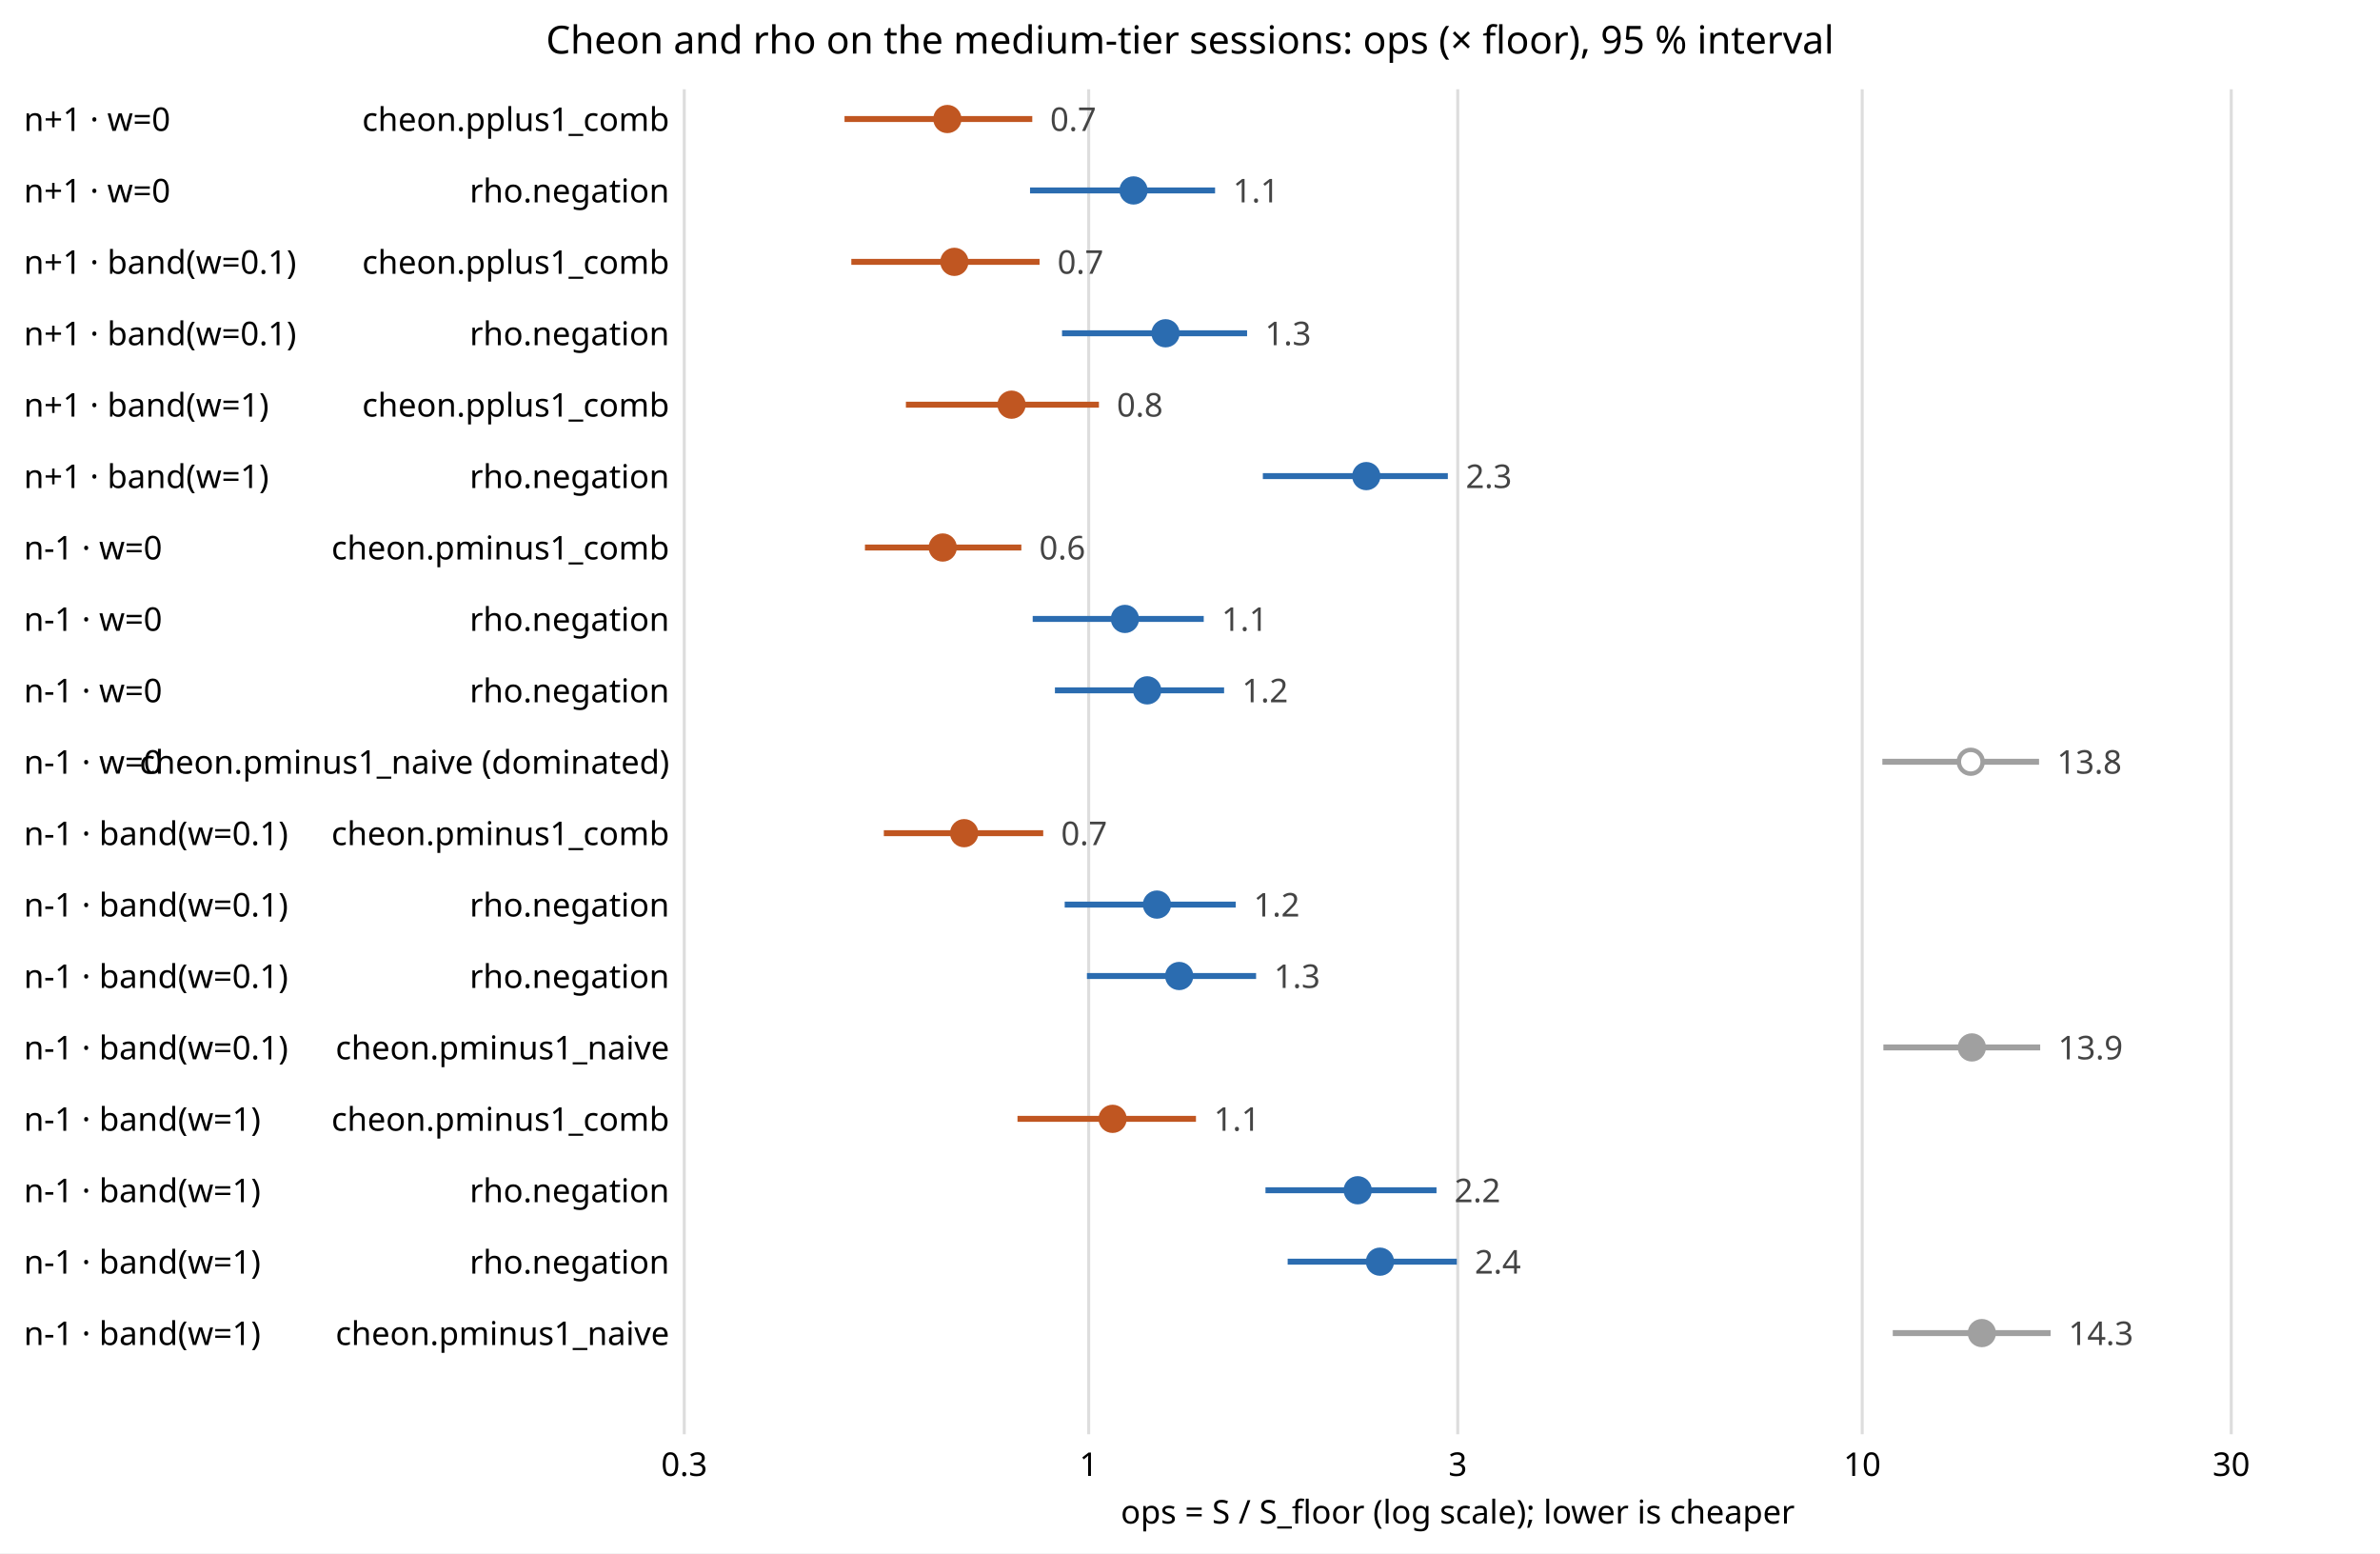
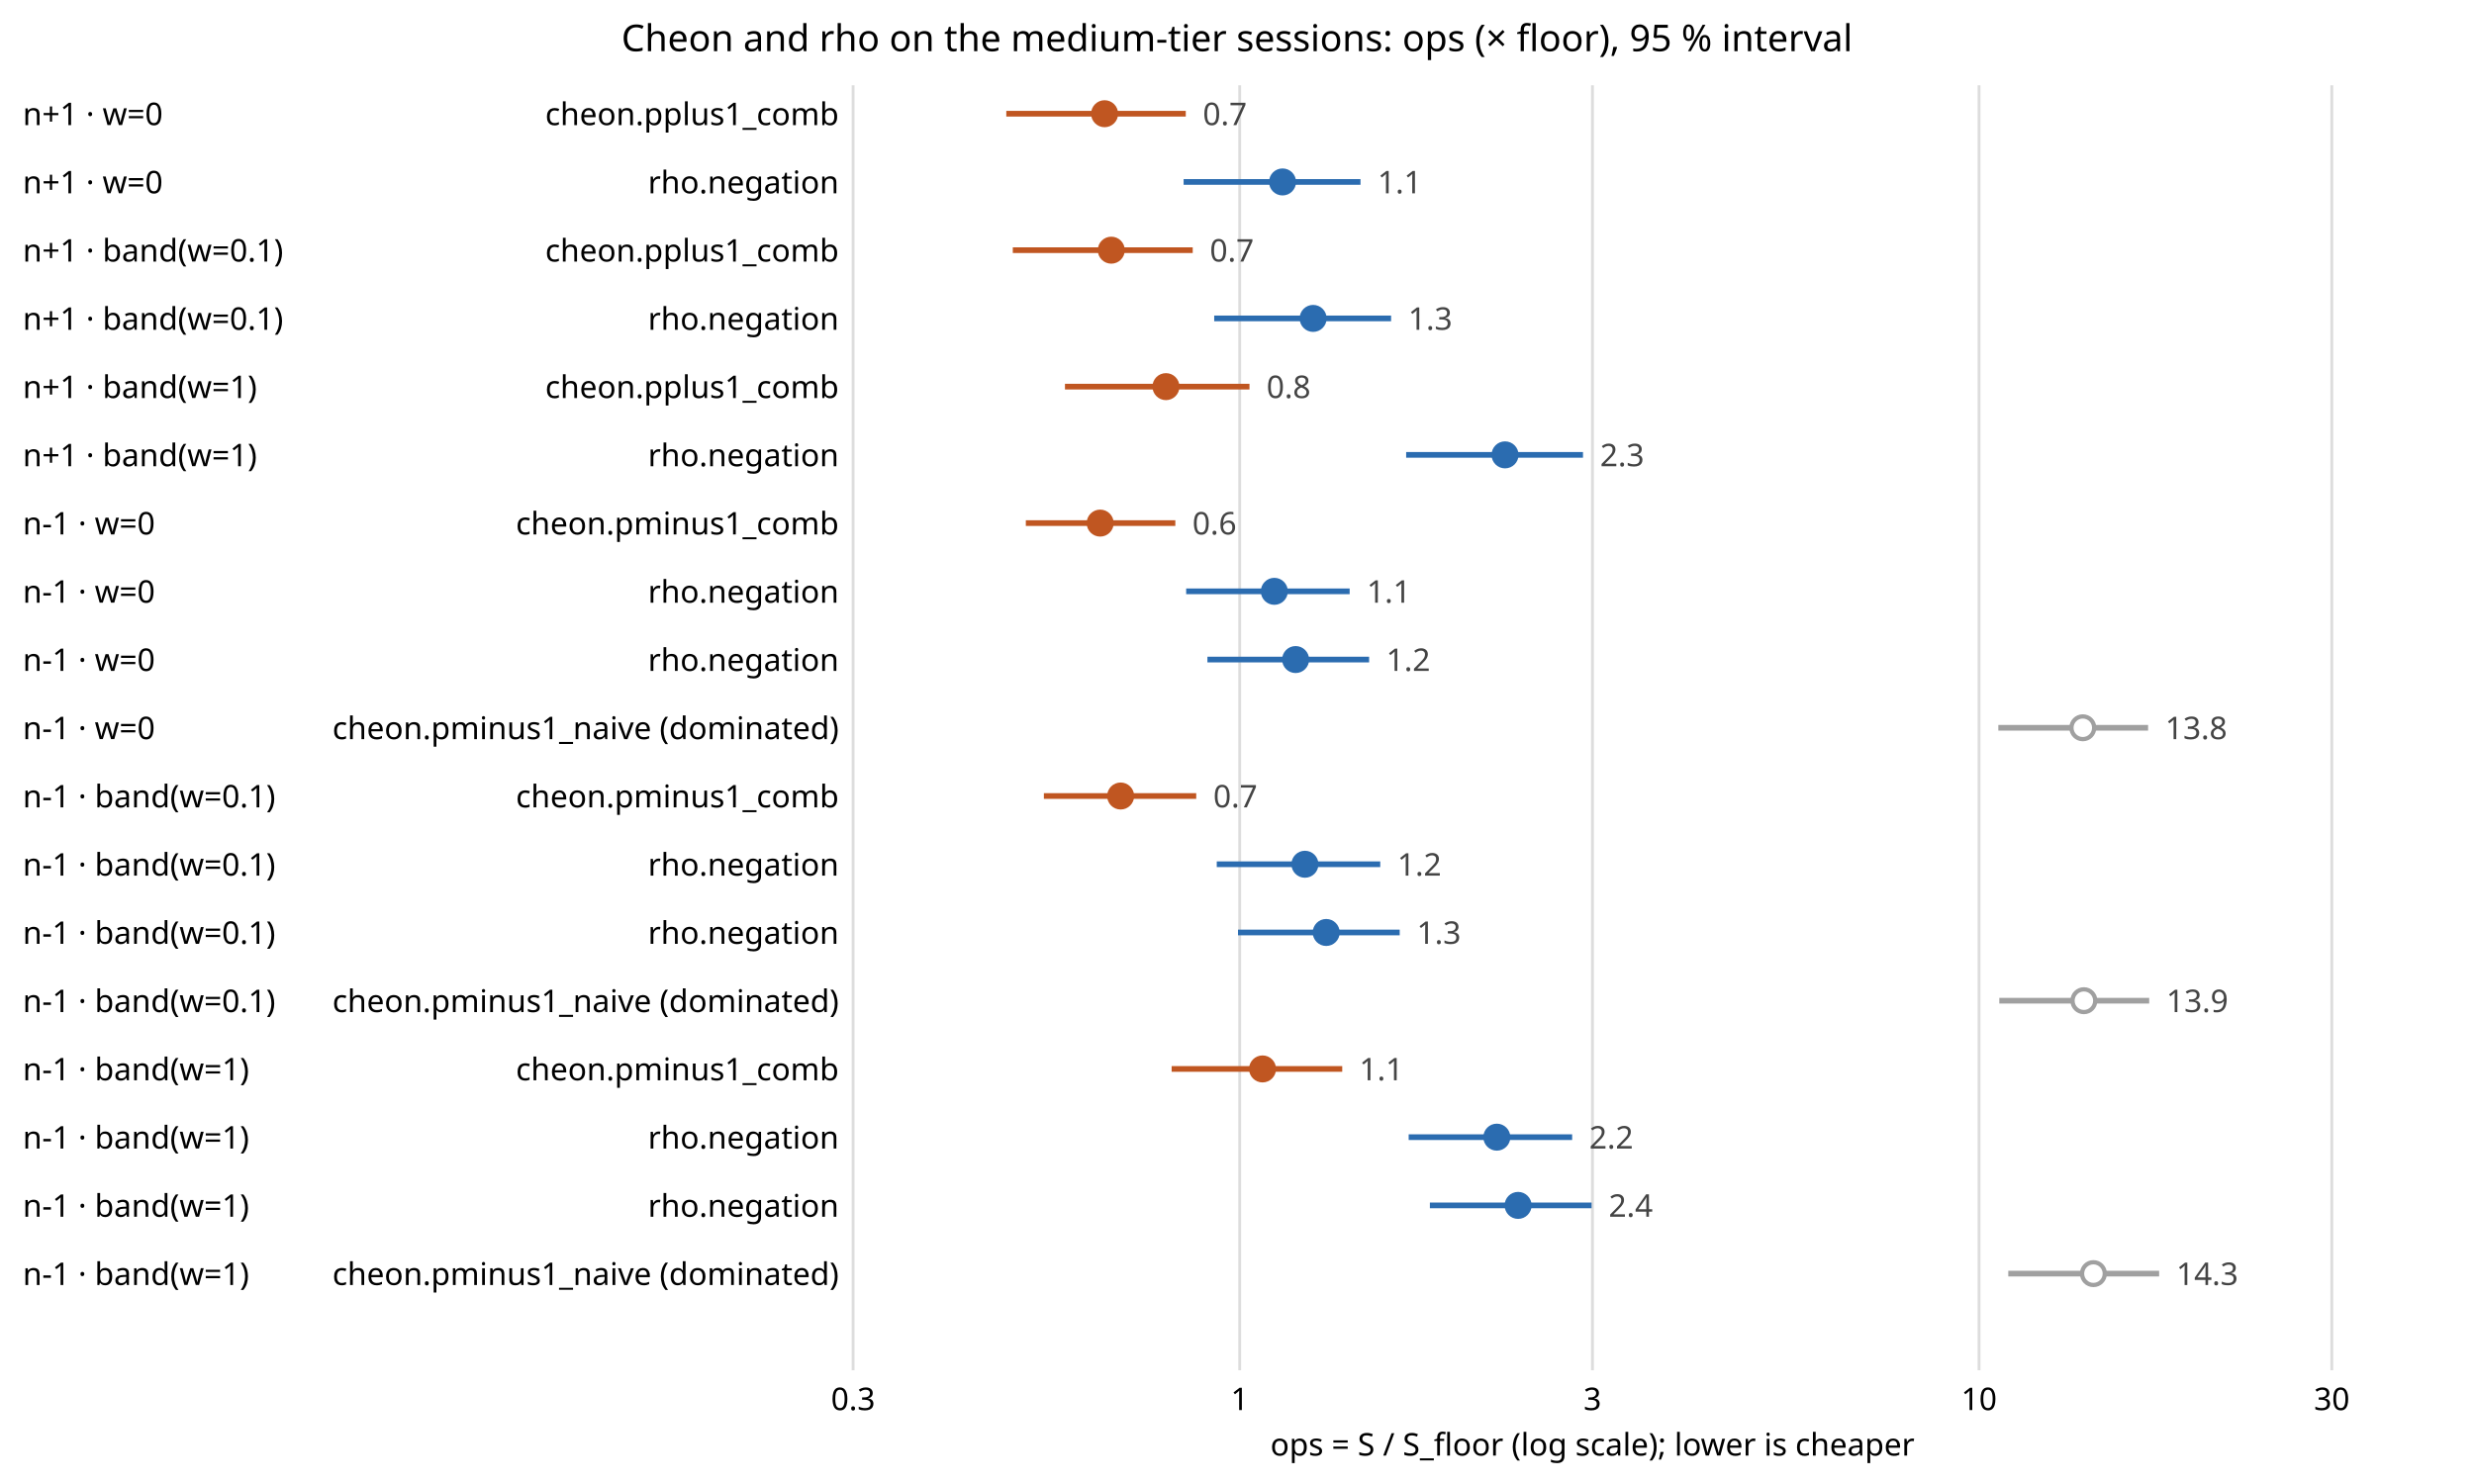
- <svg xmlns="http://www.w3.org/2000/svg" viewBox="0 0 800 522" font-family="sans-serif" font-size="11">
-   <rect width="800" height="522" fill="white" />
-   <text x="400" y="18" text-anchor="middle" font-size="13">Cheon and rho on the medium-tier sessions: ops (× floor), 95 % interval</text>
-   <line x1="230" y1="30" x2="230" y2="482" stroke="#ddd" />
-   <text x="230" y="496" text-anchor="middle">0.3</text>
-   <line x1="365.948" y1="30" x2="365.948" y2="482" stroke="#ddd" />
-   <text x="365.948" y="496" text-anchor="middle">1</text>
-   <line x1="490" y1="30" x2="490" y2="482" stroke="#ddd" />
-   <text x="490" y="496" text-anchor="middle">3</text>
-   <line x1="625.948" y1="30" x2="625.948" y2="482" stroke="#ddd" />
-   <text x="625.948" y="496" text-anchor="middle">10</text>
-   <line x1="750" y1="30" x2="750" y2="482" stroke="#ddd" />
-   <text x="750" y="496" text-anchor="middle">30</text>
-   <text x="490" y="512" text-anchor="middle">ops = S / S_floor (log scale); lower is cheaper</text>
+ <svg xmlns="http://www.w3.org/2000/svg" viewBox="0 0 870 522" font-family="sans-serif" font-size="11">
+   <rect width="870" height="522" fill="white" />
+   <text x="435" y="18" text-anchor="middle" font-size="13">Cheon and rho on the medium-tier sessions: ops (× floor), 95 % interval</text>
+   <line x1="300" y1="30" x2="300" y2="482" stroke="#ddd" />
+   <text x="300" y="496" text-anchor="middle">0.3</text>
+   <line x1="435.948" y1="30" x2="435.948" y2="482" stroke="#ddd" />
+   <text x="435.948" y="496" text-anchor="middle">1</text>
+   <line x1="560" y1="30" x2="560" y2="482" stroke="#ddd" />
+   <text x="560" y="496" text-anchor="middle">3</text>
+   <line x1="695.948" y1="30" x2="695.948" y2="482" stroke="#ddd" />
+   <text x="695.948" y="496" text-anchor="middle">10</text>
+   <line x1="820" y1="30" x2="820" y2="482" stroke="#ddd" />
+   <text x="820" y="496" text-anchor="middle">30</text>
+   <text x="560" y="512" text-anchor="middle">ops = S / S_floor (log scale); lower is cheaper</text>
  <text x="8" y="44">n+1 · w=0</text>
-   <text x="225" y="44" text-anchor="end">cheon.pplus1_comb</text>
-   <line x1="283.874" y1="40" x2="346.985" y2="40" stroke="#c05621" stroke-width="2" />
-   <circle cx="318.441" cy="40" r="4" fill="#c05621" stroke="#c05621" stroke-width="1.5" />
-   <text x="352.985" y="44" fill="#444">0.7</text>
+   <text x="295" y="44" text-anchor="end">cheon.pplus1_comb</text>
+   <line x1="353.874" y1="40" x2="416.985" y2="40" stroke="#c05621" stroke-width="2" />
+   <circle cx="388.441" cy="40" r="4" fill="#c05621" stroke="#c05621" stroke-width="1.5" />
+   <text x="422.985" y="44" fill="#444">0.7</text>
  <text x="8" y="68">n+1 · w=0</text>
-   <text x="225" y="68" text-anchor="end">rho.negation</text>
-   <line x1="346.226" y1="64" x2="408.43" y2="64" stroke="#2b6cb0" stroke-width="2" />
-   <circle cx="381.015" cy="64" r="4" fill="#2b6cb0" stroke="#2b6cb0" stroke-width="1.5" />
-   <text x="414.43" y="68" fill="#444">1.1</text>
+   <text x="295" y="68" text-anchor="end">rho.negation</text>
+   <line x1="416.226" y1="64" x2="478.43" y2="64" stroke="#2b6cb0" stroke-width="2" />
+   <circle cx="451.015" cy="64" r="4" fill="#2b6cb0" stroke="#2b6cb0" stroke-width="1.5" />
+   <text x="484.43" y="68" fill="#444">1.1</text>
  <text x="8" y="92">n+1 · band(w=0.1)</text>
-   <text x="225" y="92" text-anchor="end">cheon.pplus1_comb</text>
-   <line x1="286.16" y1="88" x2="349.43" y2="88" stroke="#c05621" stroke-width="2" />
-   <circle cx="320.793" cy="88" r="4" fill="#c05621" stroke="#c05621" stroke-width="1.5" />
-   <text x="355.43" y="92" fill="#444">0.7</text>
+   <text x="295" y="92" text-anchor="end">cheon.pplus1_comb</text>
+   <line x1="356.16" y1="88" x2="419.43" y2="88" stroke="#c05621" stroke-width="2" />
+   <circle cx="390.793" cy="88" r="4" fill="#c05621" stroke="#c05621" stroke-width="1.5" />
+   <text x="425.43" y="92" fill="#444">0.7</text>
  <text x="8" y="116">n+1 · band(w=0.1)</text>
-   <text x="225" y="116" text-anchor="end">rho.negation</text>
-   <line x1="356.987" y1="112" x2="419.187" y2="112" stroke="#2b6cb0" stroke-width="2" />
-   <circle cx="391.773" cy="112" r="4" fill="#2b6cb0" stroke="#2b6cb0" stroke-width="1.5" />
-   <text x="425.187" y="116" fill="#444">1.3</text>
+   <text x="295" y="116" text-anchor="end">rho.negation</text>
+   <line x1="426.987" y1="112" x2="489.187" y2="112" stroke="#2b6cb0" stroke-width="2" />
+   <circle cx="461.773" cy="112" r="4" fill="#2b6cb0" stroke="#2b6cb0" stroke-width="1.5" />
+   <text x="495.187" y="116" fill="#444">1.3</text>
  <text x="8" y="140">n+1 · band(w=1)</text>
-   <text x="225" y="140" text-anchor="end">cheon.pplus1_comb</text>
-   <line x1="304.504" y1="136" x2="369.389" y2="136" stroke="#c05621" stroke-width="2" />
-   <circle cx="340.018" cy="136" r="4" fill="#c05621" stroke="#c05621" stroke-width="1.5" />
-   <text x="375.389" y="140" fill="#444">0.8</text>
+   <text x="295" y="140" text-anchor="end">cheon.pplus1_comb</text>
+   <line x1="374.504" y1="136" x2="439.389" y2="136" stroke="#c05621" stroke-width="2" />
+   <circle cx="410.018" cy="136" r="4" fill="#c05621" stroke="#c05621" stroke-width="1.5" />
+   <text x="445.389" y="140" fill="#444">0.8</text>
  <text x="8" y="164">n+1 · band(w=1)</text>
-   <text x="225" y="164" text-anchor="end">rho.negation</text>
-   <line x1="424.486" y1="160" x2="486.669" y2="160" stroke="#2b6cb0" stroke-width="2" />
-   <circle cx="459.26" cy="160" r="4" fill="#2b6cb0" stroke="#2b6cb0" stroke-width="1.5" />
-   <text x="492.669" y="164" fill="#444">2.3</text>
+   <text x="295" y="164" text-anchor="end">rho.negation</text>
+   <line x1="494.486" y1="160" x2="556.669" y2="160" stroke="#2b6cb0" stroke-width="2" />
+   <circle cx="529.26" cy="160" r="4" fill="#2b6cb0" stroke="#2b6cb0" stroke-width="1.5" />
+   <text x="562.669" y="164" fill="#444">2.3</text>
  <text x="8" y="188">n-1 · w=0</text>
-   <text x="225" y="188" text-anchor="end">cheon.pminus1_comb</text>
-   <line x1="290.741" y1="184" x2="343.312" y2="184" stroke="#c05621" stroke-width="2" />
-   <circle cx="316.886" cy="184" r="4" fill="#c05621" stroke="#c05621" stroke-width="1.5" />
-   <text x="349.312" y="188" fill="#444">0.6</text>
+   <text x="295" y="188" text-anchor="end">cheon.pminus1_comb</text>
+   <line x1="360.741" y1="184" x2="413.312" y2="184" stroke="#c05621" stroke-width="2" />
+   <circle cx="386.886" cy="184" r="4" fill="#c05621" stroke="#c05621" stroke-width="1.5" />
+   <text x="419.312" y="188" fill="#444">0.6</text>
  <text x="8" y="212">n-1 · w=0</text>
-   <text x="225" y="212" text-anchor="end">rho.negation</text>
-   <line x1="347.124" y1="208" x2="404.616" y2="208" stroke="#2b6cb0" stroke-width="2" />
-   <circle cx="378.128" cy="208" r="4" fill="#2b6cb0" stroke="#2b6cb0" stroke-width="1.5" />
-   <text x="410.616" y="212" fill="#444">1.1</text>
+   <text x="295" y="212" text-anchor="end">rho.negation</text>
+   <line x1="417.124" y1="208" x2="474.616" y2="208" stroke="#2b6cb0" stroke-width="2" />
+   <circle cx="448.128" cy="208" r="4" fill="#2b6cb0" stroke="#2b6cb0" stroke-width="1.5" />
+   <text x="480.616" y="212" fill="#444">1.1</text>
  <text x="8" y="236">n-1 · w=0</text>
-   <text x="225" y="236" text-anchor="end">rho.negation</text>
-   <line x1="354.599" y1="232" x2="411.461" y2="232" stroke="#2b6cb0" stroke-width="2" />
-   <circle cx="385.611" cy="232" r="4" fill="#2b6cb0" stroke="#2b6cb0" stroke-width="1.5" />
-   <text x="417.461" y="236" fill="#444">1.2</text>
+   <text x="295" y="236" text-anchor="end">rho.negation</text>
+   <line x1="424.599" y1="232" x2="481.461" y2="232" stroke="#2b6cb0" stroke-width="2" />
+   <circle cx="455.611" cy="232" r="4" fill="#2b6cb0" stroke="#2b6cb0" stroke-width="1.5" />
+   <text x="487.461" y="236" fill="#444">1.2</text>
  <text x="8" y="260">n-1 · w=0</text>
-   <text x="225" y="260" text-anchor="end">cheon.pminus1_naive (dominated)</text>
-   <line x1="632.726" y1="256" x2="685.395" y2="256" stroke="#a0a0a0" stroke-width="2" />
-   <circle cx="662.434" cy="256" r="4" fill="white" stroke="#a0a0a0" stroke-width="1.5" />
-   <text x="691.395" y="260" fill="#444">13.8</text>
+   <text x="295" y="260" text-anchor="end">cheon.pminus1_naive (dominated)</text>
+   <line x1="702.726" y1="256" x2="755.395" y2="256" stroke="#a0a0a0" stroke-width="2" />
+   <circle cx="732.434" cy="256" r="4" fill="white" stroke="#a0a0a0" stroke-width="1.5" />
+   <text x="761.395" y="260" fill="#444">13.8</text>
  <text x="8" y="284">n-1 · band(w=0.1)</text>
-   <text x="225" y="284" text-anchor="end">cheon.pminus1_comb</text>
-   <line x1="297.087" y1="280" x2="350.661" y2="280" stroke="#c05621" stroke-width="2" />
-   <circle cx="324.083" cy="280" r="4" fill="#c05621" stroke="#c05621" stroke-width="1.5" />
-   <text x="356.661" y="284" fill="#444">0.7</text>
+   <text x="295" y="284" text-anchor="end">cheon.pminus1_comb</text>
+   <line x1="367.087" y1="280" x2="420.661" y2="280" stroke="#c05621" stroke-width="2" />
+   <circle cx="394.083" cy="280" r="4" fill="#c05621" stroke="#c05621" stroke-width="1.5" />
+   <text x="426.661" y="284" fill="#444">0.7</text>
  <text x="8" y="308">n-1 · band(w=0.1)</text>
-   <text x="225" y="308" text-anchor="end">rho.negation</text>
-   <line x1="357.881" y1="304" x2="415.373" y2="304" stroke="#2b6cb0" stroke-width="2" />
-   <circle cx="388.886" cy="304" r="4" fill="#2b6cb0" stroke="#2b6cb0" stroke-width="1.5" />
-   <text x="421.373" y="308" fill="#444">1.2</text>
+   <text x="295" y="308" text-anchor="end">rho.negation</text>
+   <line x1="427.881" y1="304" x2="485.373" y2="304" stroke="#2b6cb0" stroke-width="2" />
+   <circle cx="458.886" cy="304" r="4" fill="#2b6cb0" stroke="#2b6cb0" stroke-width="1.5" />
+   <text x="491.373" y="308" fill="#444">1.2</text>
  <text x="8" y="332">n-1 · band(w=0.1)</text>
-   <text x="225" y="332" text-anchor="end">rho.negation</text>
-   <line x1="365.354" y1="328" x2="422.217" y2="328" stroke="#2b6cb0" stroke-width="2" />
-   <circle cx="396.369" cy="328" r="4" fill="#2b6cb0" stroke="#2b6cb0" stroke-width="1.5" />
-   <text x="428.217" y="332" fill="#444">1.3</text>
+   <text x="295" y="332" text-anchor="end">rho.negation</text>
+   <line x1="435.354" y1="328" x2="492.217" y2="328" stroke="#2b6cb0" stroke-width="2" />
+   <circle cx="466.369" cy="328" r="4" fill="#2b6cb0" stroke="#2b6cb0" stroke-width="1.5" />
+   <text x="498.217" y="332" fill="#444">1.3</text>
  <text x="8" y="356">n-1 · band(w=0.1)</text>
-   <text x="225" y="356" text-anchor="end">cheon.pminus1_naive</text>
-   <line x1="633.067" y1="352" x2="685.781" y2="352" stroke="#a0a0a0" stroke-width="2" />
-   <circle cx="662.813" cy="352" r="4" fill="#a0a0a0" stroke="#a0a0a0" stroke-width="1.5" />
-   <text x="691.781" y="356" fill="#444">13.9</text>
+   <text x="295" y="356" text-anchor="end">cheon.pminus1_naive (dominated)</text>
+   <line x1="703.067" y1="352" x2="755.781" y2="352" stroke="#a0a0a0" stroke-width="2" />
+   <circle cx="732.813" cy="352" r="4" fill="white" stroke="#a0a0a0" stroke-width="1.5" />
+   <text x="761.781" y="356" fill="#444">13.9</text>
  <text x="8" y="380">n-1 · band(w=1)</text>
-   <text x="225" y="380" text-anchor="end">cheon.pminus1_comb</text>
-   <line x1="342.013" y1="376" x2="402.006" y2="376" stroke="#c05621" stroke-width="2" />
-   <circle cx="373.984" cy="376" r="4" fill="#c05621" stroke="#c05621" stroke-width="1.5" />
-   <text x="408.006" y="380" fill="#444">1.1</text>
+   <text x="295" y="380" text-anchor="end">cheon.pminus1_comb</text>
+   <line x1="412.013" y1="376" x2="472.006" y2="376" stroke="#c05621" stroke-width="2" />
+   <circle cx="443.984" cy="376" r="4" fill="#c05621" stroke="#c05621" stroke-width="1.5" />
+   <text x="478.006" y="380" fill="#444">1.1</text>
  <text x="8" y="404">n-1 · band(w=1)</text>
-   <text x="225" y="404" text-anchor="end">rho.negation</text>
-   <line x1="425.371" y1="400" x2="482.857" y2="400" stroke="#2b6cb0" stroke-width="2" />
-   <circle cx="456.373" cy="400" r="4" fill="#2b6cb0" stroke="#2b6cb0" stroke-width="1.5" />
-   <text x="488.857" y="404" fill="#444">2.2</text>
+   <text x="295" y="404" text-anchor="end">rho.negation</text>
+   <line x1="495.371" y1="400" x2="552.857" y2="400" stroke="#2b6cb0" stroke-width="2" />
+   <circle cx="526.373" cy="400" r="4" fill="#2b6cb0" stroke="#2b6cb0" stroke-width="1.5" />
+   <text x="558.857" y="404" fill="#444">2.2</text>
  <text x="8" y="428">n-1 · band(w=1)</text>
-   <text x="225" y="428" text-anchor="end">rho.negation</text>
-   <line x1="432.827" y1="424" x2="489.694" y2="424" stroke="#2b6cb0" stroke-width="2" />
-   <circle cx="463.853" cy="424" r="4" fill="#2b6cb0" stroke="#2b6cb0" stroke-width="1.5" />
-   <text x="495.694" y="428" fill="#444">2.4</text>
+   <text x="295" y="428" text-anchor="end">rho.negation</text>
+   <line x1="502.827" y1="424" x2="559.694" y2="424" stroke="#2b6cb0" stroke-width="2" />
+   <circle cx="533.853" cy="424" r="4" fill="#2b6cb0" stroke="#2b6cb0" stroke-width="1.5" />
+   <text x="565.694" y="428" fill="#444">2.4</text>
  <text x="8" y="452">n-1 · band(w=1)</text>
-   <text x="225" y="452" text-anchor="end">cheon.pminus1_naive</text>
-   <line x1="636.224" y1="448" x2="689.278" y2="448" stroke="#a0a0a0" stroke-width="2" />
-   <circle cx="666.166" cy="448" r="4" fill="#a0a0a0" stroke="#a0a0a0" stroke-width="1.5" />
-   <text x="695.278" y="452" fill="#444">14.3</text>
+   <text x="295" y="452" text-anchor="end">cheon.pminus1_naive (dominated)</text>
+   <line x1="706.224" y1="448" x2="759.278" y2="448" stroke="#a0a0a0" stroke-width="2" />
+   <circle cx="736.166" cy="448" r="4" fill="white" stroke="#a0a0a0" stroke-width="1.5" />
+   <text x="765.278" y="452" fill="#444">14.3</text>
</svg>
